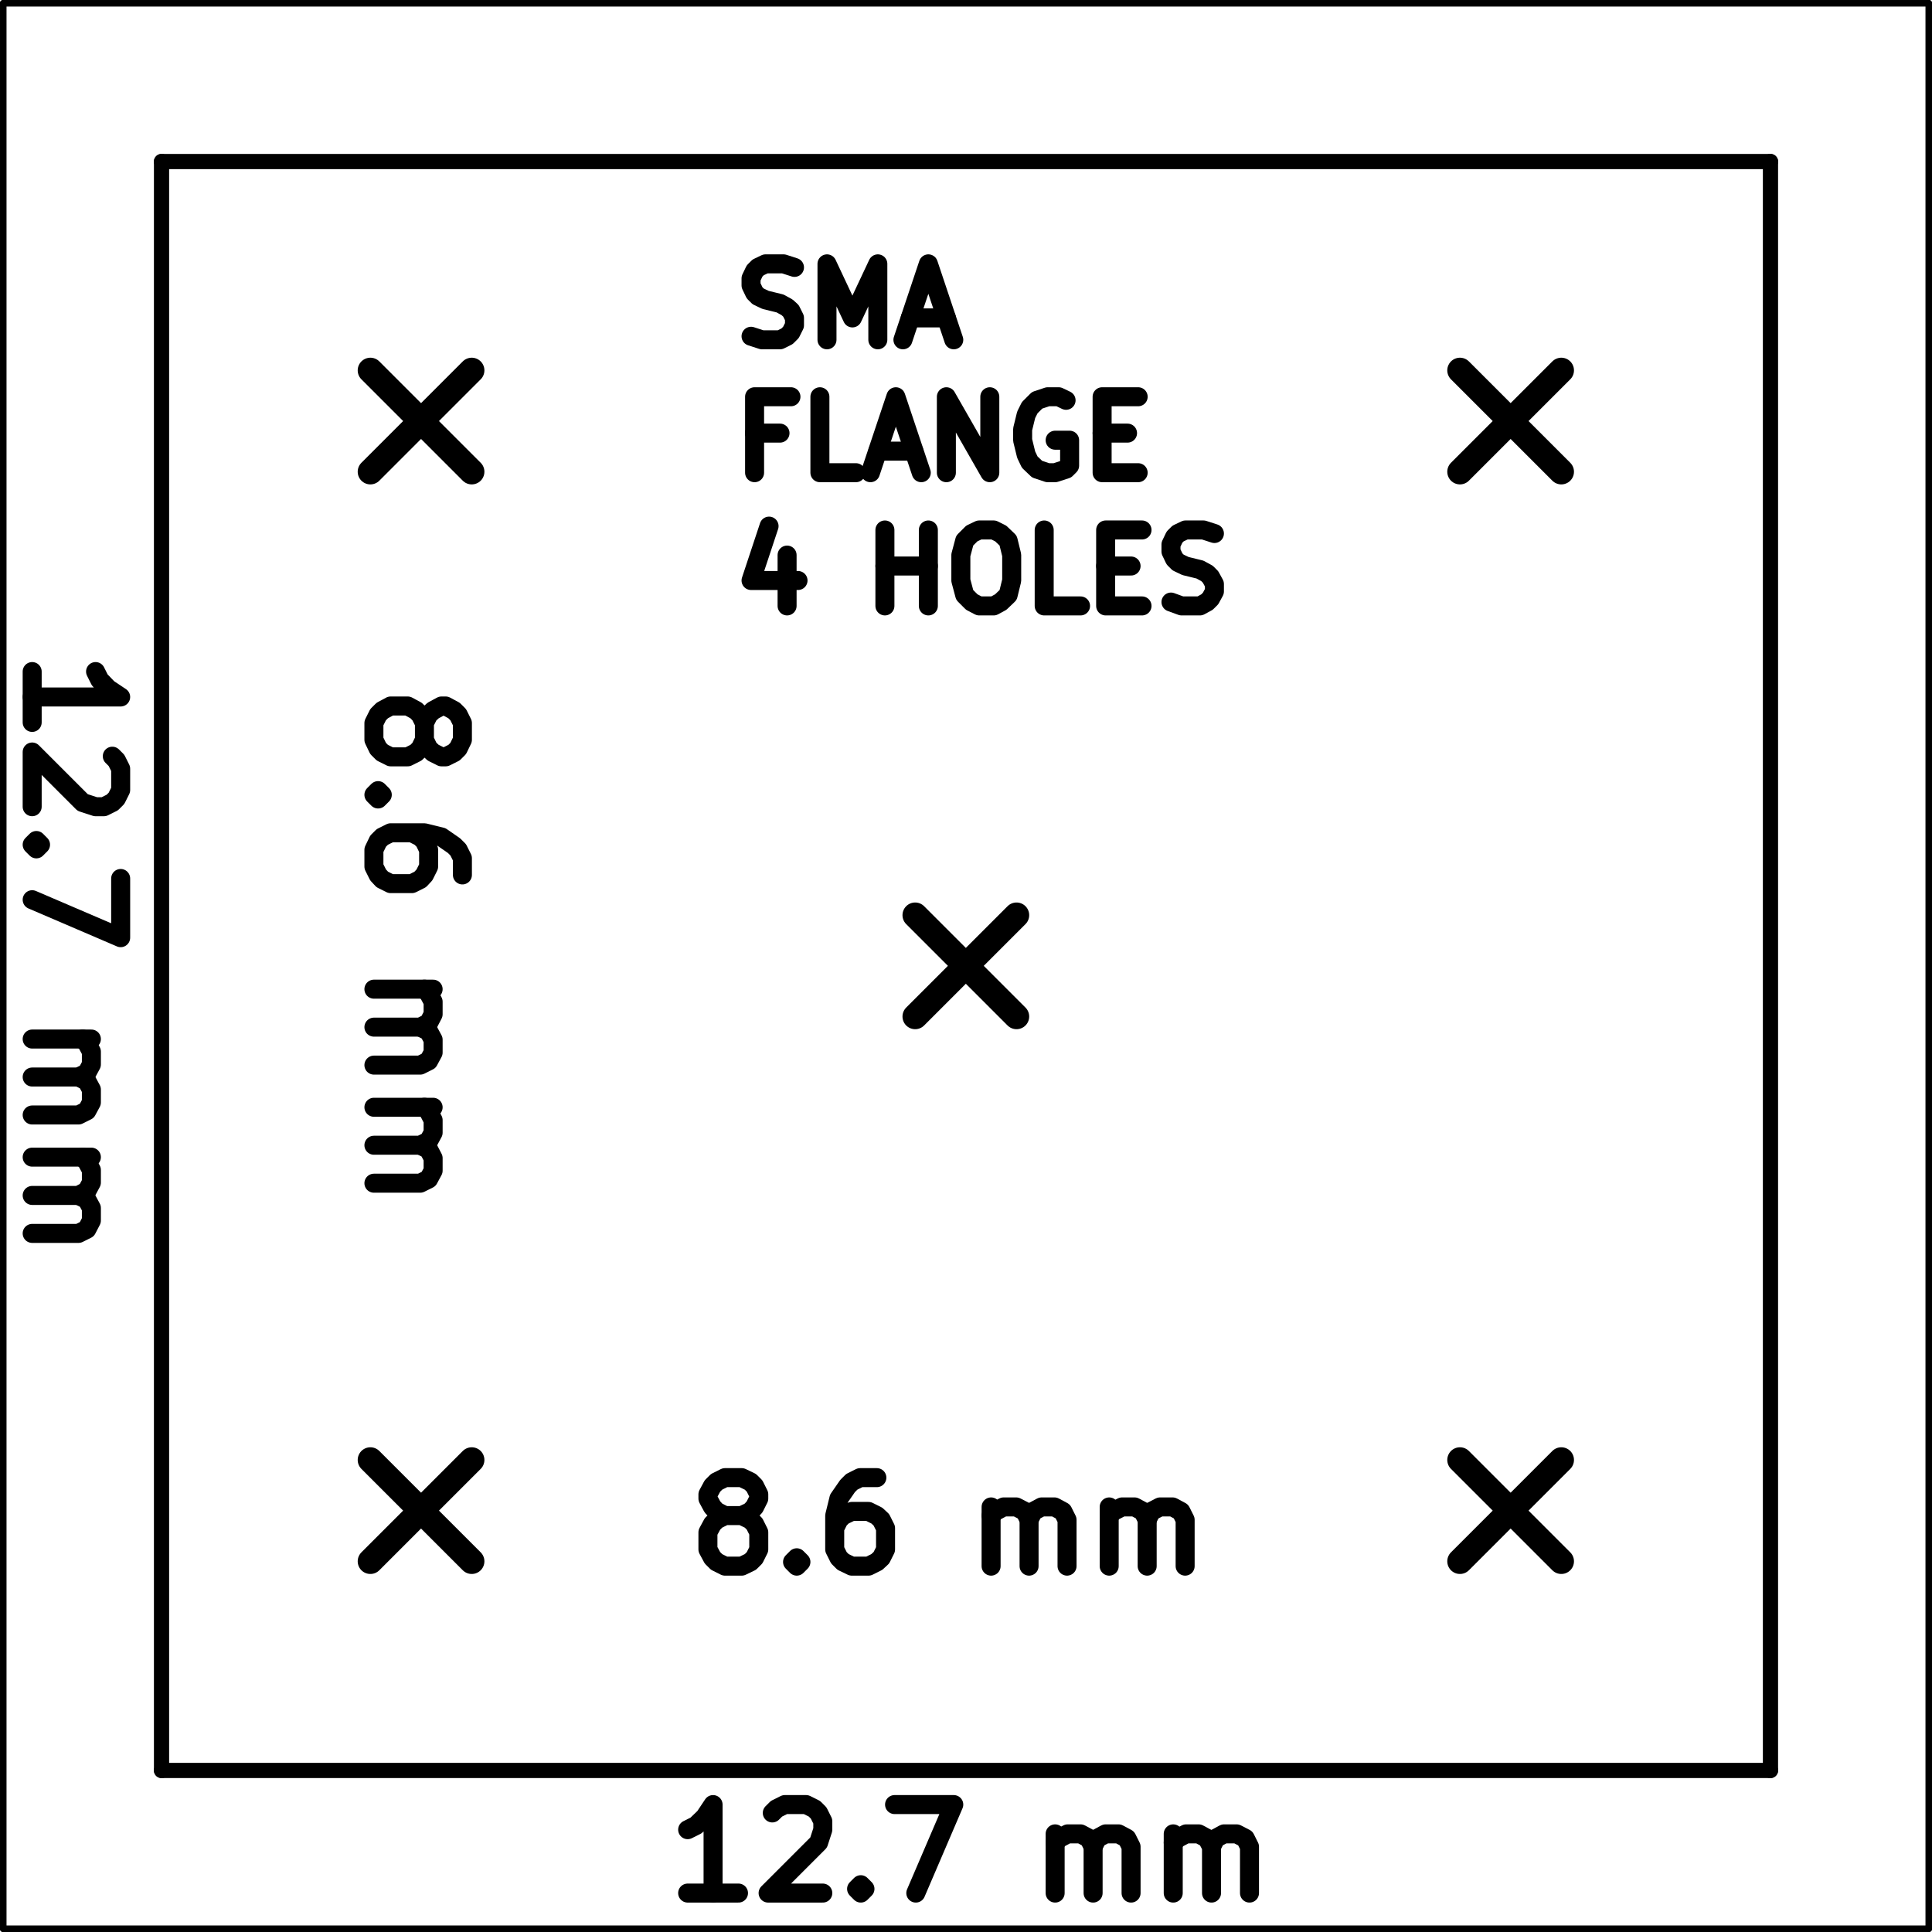
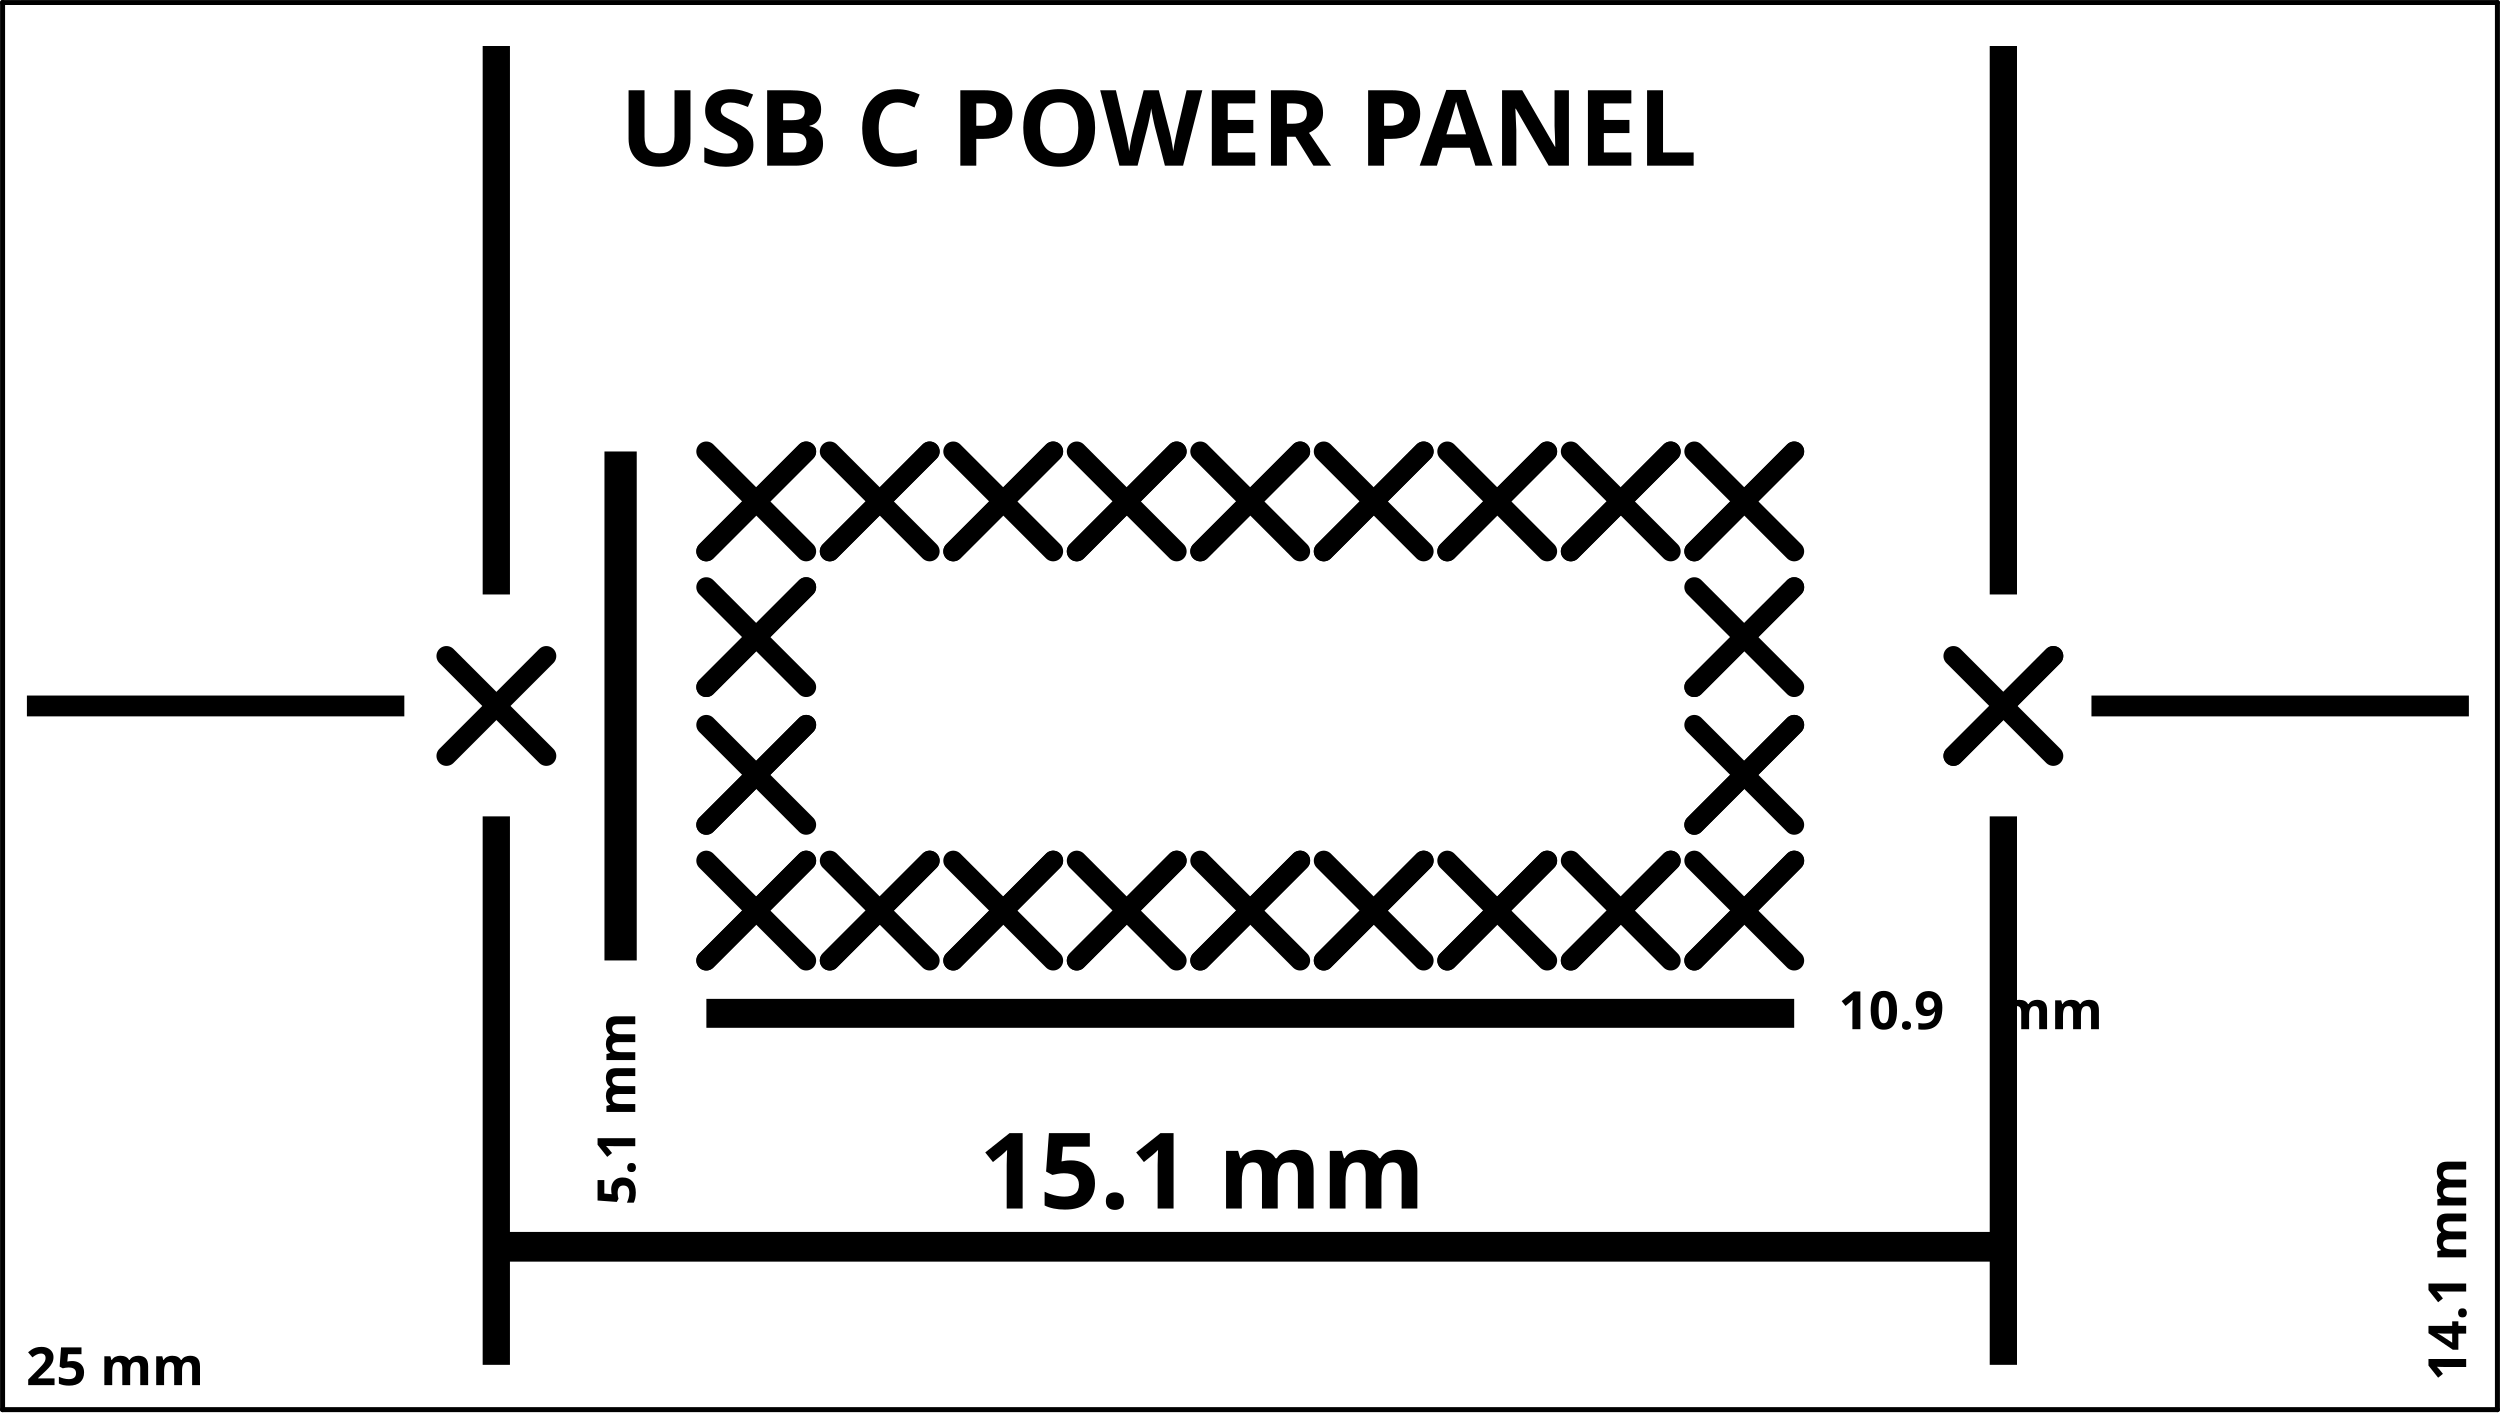
- <svg xmlns="http://www.w3.org/2000/svg" version="1.1" width="1.525cm" height="1.525cm" viewBox="0 0 6003.965 6003.966" id="svg134">
+ <svg xmlns="http://www.w3.org/2000/svg" version="1.1" width="2.505cm" height="1.415cm" viewBox="0 0 9861.964 5570.966" id="svg134">
  <defs id="defs138" />
-   <g style="fill:#000000;fill-opacity:1;stroke:#000000;stroke-linecap:round;stroke-linejoin:round;stroke-opacity:1" id="g6" transform="translate(-19675.017,-19675.017)" />
-   <g style="fill:#000000;fill-opacity:0;stroke:#000000;stroke-width:-0;stroke-linecap:round;stroke-linejoin:round;stroke-opacity:1" id="g8" transform="translate(-19675.017,-19675.017)" />
-   <g id="g1713" transform="translate(-19675.017,-19675.017)">
-     <g id="g963">
-       <g style="fill:#000000;fill-opacity:0;stroke:#000000;stroke-width:19.685;stroke-linecap:round;stroke-linejoin:round;stroke-opacity:1" id="g18">
-         <path d="m 19685,25669 h 5984" id="path10" />
-         <path d="m 25669,19685 v 5984" id="path12" />
-         <path d="m 19685,19685 h 5984" id="path14" />
-         <path d="m 19685,19685 v 5984" id="path16" />
+   <g style="fill:#000000;fill-opacity:1;stroke:#000000;stroke-linecap:round;stroke-linejoin:round;stroke-opacity:1" id="g6" transform="translate(2607.008,-31659.886)" />
+   <g style="fill:#000000;fill-opacity:0;stroke:#000000;stroke-width:-0;stroke-linecap:round;stroke-linejoin:round;stroke-opacity:1" id="g8" transform="translate(2607.008,-31659.886)" />
+   <g style="fill:#000000;fill-opacity:1;stroke:#000000;stroke-linecap:round;stroke-linejoin:round;stroke-opacity:1" id="g1317" transform="translate(2607.008,-31659.886)" />
+   <g style="fill:#000000;fill-opacity:0;stroke:#000000;stroke-width:-0;stroke-linecap:round;stroke-linejoin:round;stroke-opacity:1" id="g1319" transform="translate(2607.008,-31659.886)" />
+   <g style="fill:#000000;fill-opacity:0;stroke:#000000;stroke-width:19.685;stroke-linecap:round;stroke-linejoin:round;stroke-opacity:1" id="g1487" transform="translate(2607.008,-31659.886)" />
+   <g style="fill:#000000;fill-opacity:0;stroke:#000000;stroke-width:19.685;stroke-linecap:round;stroke-linejoin:round;stroke-opacity:1" id="g1489" transform="translate(2607.008,-31659.886)" />
+   <g style="fill:#000000;fill-opacity:0;stroke:#000000;stroke-width:19.685;stroke-linecap:round;stroke-linejoin:round;stroke-opacity:1" id="g1491" transform="translate(2607.008,-31659.886)" />
+   <g style="fill:#000000;fill-opacity:0;stroke:#000000;stroke-width:19.685;stroke-linecap:round;stroke-linejoin:round;stroke-opacity:1" id="g1493" transform="translate(2607.008,-31659.886)" />
+   <g style="fill:#000000;fill-opacity:0;stroke:#000000;stroke-width:19.685;stroke-linecap:round;stroke-linejoin:round;stroke-opacity:1" id="g1495" transform="translate(2607.008,-31659.886)" />
+   <g style="fill:#000000;fill-opacity:0;stroke:#000000;stroke-width:19.685;stroke-linecap:round;stroke-linejoin:round;stroke-opacity:1" id="g1497" transform="translate(2607.008,-31659.886)" />
+   <g style="fill:#000000;fill-opacity:1;stroke:#000000;stroke-linecap:round;stroke-linejoin:round;stroke-opacity:1" id="g1408" transform="translate(-39360.017,-39360.017)" />
+   <g style="fill:#000000;fill-opacity:0;stroke:#000000;stroke-width:-0;stroke-linecap:round;stroke-linejoin:round;stroke-opacity:1" id="g1410" transform="translate(-39360.017,-39360.017)" />
+   <g id="g2909" transform="translate(22282.025,-11984.869)">
+     <text id="text2177" y="12638.51" x="-19837.943" style="font-style:normal;font-variant:normal;font-weight:bold;font-stretch:normal;font-size:555.556px;line-height:1.25;font-family:sans-serif;-inkscape-font-specification:'sans-serif Bold';letter-spacing:0px;word-spacing:0px;fill:#000000;fill-opacity:1;stroke:none;stroke-width:104.167" xml:space="preserve">
+       <tspan style="font-style:normal;font-variant:normal;font-weight:bold;font-stretch:normal;font-size:416.667px;font-family:sans-serif;-inkscape-font-specification:'sans-serif Bold';stroke-width:104.167" y="12638.51" x="-19837.943" id="tspan2175">USB C POWER PANEL</tspan>
+     </text>
+     <g id="g2740">
+       <g style="fill:#000000;fill-opacity:0;stroke:#000000;stroke-width:19.685;stroke-linecap:round;stroke-linejoin:round;stroke-opacity:1" id="g1420" transform="translate(-61642.042,-27375.148)">
+         <path d="m 49212,39370 v 5551" id="path1412" />
+         <path d="m 39370,39370 v 5551" id="path1414" />
+         <path d="m 39370,44921 h 9842" id="path1416" />
+         <path d="m 39370,39370 h 9842" id="path1418" />
      </g>
-       <g style="fill:#000000;fill-opacity:0;stroke:#000000;stroke-width:78.74;stroke-linecap:round;stroke-linejoin:round;stroke-opacity:1" id="g40">
-         <path d="m 20826,20826 315,315" id="path20" />
-         <path d="m 21141,20826 -315,315" id="path22" />
-         <path d="m 24212,20826 315,315" id="path24" />
-         <path d="m 24527,20826 -315,315" id="path26" />
-         <path d="m 20826,24212 315,315" id="path28" />
-         <path d="m 21141,24212 -315,315" id="path30" />
-         <path d="m 22519,22519 315,315" id="path32" />
-         <path d="m 22834,22519 -315,315" id="path34" />
-         <path d="m 24212,24212 315,315" id="path36" />
-         <path d="m 24527,24212 -315,315" id="path38" />
+       <g id="g2637">
+         <g id="g2362">
+           <path style="fill:#000000;fill-opacity:0;stroke:#000000;stroke-width:78.74;stroke-linecap:round;stroke-linejoin:round;stroke-opacity:1" id="path1426" d="m -20521.042,14572.852 394,394" />
+           <path style="fill:#000000;fill-opacity:0;stroke:#000000;stroke-width:78.74;stroke-linecap:round;stroke-linejoin:round;stroke-opacity:1" id="path1428" d="m -20127.042,14572.852 -394,394" />
+         </g>
+         <g id="g2358">
+           <path style="fill:#000000;fill-opacity:0;stroke:#000000;stroke-width:78.74;stroke-linecap:round;stroke-linejoin:round;stroke-opacity:1" id="path1422" d="m -14576.042,14572.852 394,394" />
+           <path style="fill:#000000;fill-opacity:0;stroke:#000000;stroke-width:78.74;stroke-linecap:round;stroke-linejoin:round;stroke-opacity:1" id="path1424" d="m -14182.042,14572.852 -394,394" />
+           <path d="m -14182.042,14572.852 -394,394" id="path2353" style="fill:#000000;fill-opacity:0;stroke:#000000;stroke-width:78.74;stroke-linecap:round;stroke-linejoin:round;stroke-opacity:1" />
+         </g>
+         <g transform="translate(-4919.936,-806.9184)" id="g2370">
+           <path d="m -14576.042,14572.852 394,394" id="path2364" style="fill:#000000;fill-opacity:0;stroke:#000000;stroke-width:78.74;stroke-linecap:round;stroke-linejoin:round;stroke-opacity:1" />
+           <path d="m -14182.042,14572.852 -394,394" id="path2366" style="fill:#000000;fill-opacity:0;stroke:#000000;stroke-width:78.74;stroke-linecap:round;stroke-linejoin:round;stroke-opacity:1" />
+           <path style="fill:#000000;fill-opacity:0;stroke:#000000;stroke-width:78.74;stroke-linecap:round;stroke-linejoin:round;stroke-opacity:1" id="path2368" d="m -14182.042,14572.852 -394,394" />
+         </g>
+         <g transform="translate(-4432.748,-806.9184)" id="g2378">
+           <path d="m -14576.042,14572.852 394,394" id="path2372" style="fill:#000000;fill-opacity:0;stroke:#000000;stroke-width:78.74;stroke-linecap:round;stroke-linejoin:round;stroke-opacity:1" />
+           <path d="m -14182.042,14572.852 -394,394" id="path2374" style="fill:#000000;fill-opacity:0;stroke:#000000;stroke-width:78.74;stroke-linecap:round;stroke-linejoin:round;stroke-opacity:1" />
+           <path style="fill:#000000;fill-opacity:0;stroke:#000000;stroke-width:78.74;stroke-linecap:round;stroke-linejoin:round;stroke-opacity:1" id="path2376" d="m -14182.042,14572.852 -394,394" />
+         </g>
+         <g transform="translate(-3945.56,-806.9184)" id="g2386">
+           <path d="m -14576.042,14572.852 394,394" id="path2380" style="fill:#000000;fill-opacity:0;stroke:#000000;stroke-width:78.74;stroke-linecap:round;stroke-linejoin:round;stroke-opacity:1" />
+           <path d="m -14182.042,14572.852 -394,394" id="path2382" style="fill:#000000;fill-opacity:0;stroke:#000000;stroke-width:78.74;stroke-linecap:round;stroke-linejoin:round;stroke-opacity:1" />
+           <path style="fill:#000000;fill-opacity:0;stroke:#000000;stroke-width:78.74;stroke-linecap:round;stroke-linejoin:round;stroke-opacity:1" id="path2384" d="m -14182.042,14572.852 -394,394" />
+         </g>
+         <g transform="translate(-3458.372,-806.9184)" id="g2394">
+           <path d="m -14576.042,14572.852 394,394" id="path2388" style="fill:#000000;fill-opacity:0;stroke:#000000;stroke-width:78.74;stroke-linecap:round;stroke-linejoin:round;stroke-opacity:1" />
+           <path d="m -14182.042,14572.852 -394,394" id="path2390" style="fill:#000000;fill-opacity:0;stroke:#000000;stroke-width:78.74;stroke-linecap:round;stroke-linejoin:round;stroke-opacity:1" />
+           <path style="fill:#000000;fill-opacity:0;stroke:#000000;stroke-width:78.74;stroke-linecap:round;stroke-linejoin:round;stroke-opacity:1" id="path2392" d="m -14182.042,14572.852 -394,394" />
+         </g>
+         <g transform="translate(-2971.184,-806.9184)" id="g2402">
+           <path d="m -14576.042,14572.852 394,394" id="path2396" style="fill:#000000;fill-opacity:0;stroke:#000000;stroke-width:78.74;stroke-linecap:round;stroke-linejoin:round;stroke-opacity:1" />
+           <path d="m -14182.042,14572.852 -394,394" id="path2398" style="fill:#000000;fill-opacity:0;stroke:#000000;stroke-width:78.74;stroke-linecap:round;stroke-linejoin:round;stroke-opacity:1" />
+           <path style="fill:#000000;fill-opacity:0;stroke:#000000;stroke-width:78.74;stroke-linecap:round;stroke-linejoin:round;stroke-opacity:1" id="path2400" d="m -14182.042,14572.852 -394,394" />
+         </g>
+         <g transform="translate(-2483.996,-806.9184)" id="g2410">
+           <path d="m -14576.042,14572.852 394,394" id="path2404" style="fill:#000000;fill-opacity:0;stroke:#000000;stroke-width:78.74;stroke-linecap:round;stroke-linejoin:round;stroke-opacity:1" />
+           <path d="m -14182.042,14572.852 -394,394" id="path2406" style="fill:#000000;fill-opacity:0;stroke:#000000;stroke-width:78.74;stroke-linecap:round;stroke-linejoin:round;stroke-opacity:1" />
+           <path style="fill:#000000;fill-opacity:0;stroke:#000000;stroke-width:78.74;stroke-linecap:round;stroke-linejoin:round;stroke-opacity:1" id="path2408" d="m -14182.042,14572.852 -394,394" />
+         </g>
+         <g transform="translate(-1996.704,-806.9184)" id="g2418">
+           <path d="m -14576.042,14572.852 394,394" id="path2412" style="fill:#000000;fill-opacity:0;stroke:#000000;stroke-width:78.74;stroke-linecap:round;stroke-linejoin:round;stroke-opacity:1" />
+           <path d="m -14182.042,14572.852 -394,394" id="path2414" style="fill:#000000;fill-opacity:0;stroke:#000000;stroke-width:78.74;stroke-linecap:round;stroke-linejoin:round;stroke-opacity:1" />
+           <path style="fill:#000000;fill-opacity:0;stroke:#000000;stroke-width:78.74;stroke-linecap:round;stroke-linejoin:round;stroke-opacity:1" id="path2416" d="m -14182.042,14572.852 -394,394" />
+         </g>
+         <g transform="translate(-1509.412,-806.9184)" id="g2426">
+           <path d="m -14576.042,14572.852 394,394" id="path2420" style="fill:#000000;fill-opacity:0;stroke:#000000;stroke-width:78.74;stroke-linecap:round;stroke-linejoin:round;stroke-opacity:1" />
+           <path d="m -14182.042,14572.852 -394,394" id="path2422" style="fill:#000000;fill-opacity:0;stroke:#000000;stroke-width:78.74;stroke-linecap:round;stroke-linejoin:round;stroke-opacity:1" />
+           <path style="fill:#000000;fill-opacity:0;stroke:#000000;stroke-width:78.74;stroke-linecap:round;stroke-linejoin:round;stroke-opacity:1" id="path2424" d="m -14182.042,14572.852 -394,394" />
+         </g>
+         <g transform="translate(-1022.224,-806.9184)" id="g2434">
+           <path d="m -14576.042,14572.852 394,394" id="path2428" style="fill:#000000;fill-opacity:0;stroke:#000000;stroke-width:78.74;stroke-linecap:round;stroke-linejoin:round;stroke-opacity:1" />
+           <path d="m -14182.042,14572.852 -394,394" id="path2430" style="fill:#000000;fill-opacity:0;stroke:#000000;stroke-width:78.74;stroke-linecap:round;stroke-linejoin:round;stroke-opacity:1" />
+           <path style="fill:#000000;fill-opacity:0;stroke:#000000;stroke-width:78.74;stroke-linecap:round;stroke-linejoin:round;stroke-opacity:1" id="path2432" d="m -14182.042,14572.852 -394,394" />
+         </g>
+         <g transform="translate(-1022.224,-271.5013)" id="g2442">
+           <path d="m -14576.042,14572.852 394,394" id="path2436" style="fill:#000000;fill-opacity:0;stroke:#000000;stroke-width:78.74;stroke-linecap:round;stroke-linejoin:round;stroke-opacity:1" />
+           <path d="m -14182.042,14572.852 -394,394" id="path2438" style="fill:#000000;fill-opacity:0;stroke:#000000;stroke-width:78.74;stroke-linecap:round;stroke-linejoin:round;stroke-opacity:1" />
+           <path style="fill:#000000;fill-opacity:0;stroke:#000000;stroke-width:78.74;stroke-linecap:round;stroke-linejoin:round;stroke-opacity:1" id="path2440" d="m -14182.042,14572.852 -394,394" />
+         </g>
+         <g transform="translate(-1022.224,271.7283)" id="g2450">
+           <path d="m -14576.042,14572.852 394,394" id="path2444" style="fill:#000000;fill-opacity:0;stroke:#000000;stroke-width:78.74;stroke-linecap:round;stroke-linejoin:round;stroke-opacity:1" />
+           <path d="m -14182.042,14572.852 -394,394" id="path2446" style="fill:#000000;fill-opacity:0;stroke:#000000;stroke-width:78.74;stroke-linecap:round;stroke-linejoin:round;stroke-opacity:1" />
+           <path style="fill:#000000;fill-opacity:0;stroke:#000000;stroke-width:78.74;stroke-linecap:round;stroke-linejoin:round;stroke-opacity:1" id="path2448" d="m -14182.042,14572.852 -394,394" />
+         </g>
+         <g transform="translate(-4919.936,-271.5013)" id="g2458">
+           <path d="m -14576.042,14572.852 394,394" id="path2452" style="fill:#000000;fill-opacity:0;stroke:#000000;stroke-width:78.74;stroke-linecap:round;stroke-linejoin:round;stroke-opacity:1" />
+           <path d="m -14182.042,14572.852 -394,394" id="path2454" style="fill:#000000;fill-opacity:0;stroke:#000000;stroke-width:78.74;stroke-linecap:round;stroke-linejoin:round;stroke-opacity:1" />
+           <path style="fill:#000000;fill-opacity:0;stroke:#000000;stroke-width:78.74;stroke-linecap:round;stroke-linejoin:round;stroke-opacity:1" id="path2456" d="m -14182.042,14572.852 -394,394" />
+         </g>
+         <g transform="translate(-4919.936,271.7283)" id="g2466">
+           <path d="m -14576.042,14572.852 394,394" id="path2460" style="fill:#000000;fill-opacity:0;stroke:#000000;stroke-width:78.74;stroke-linecap:round;stroke-linejoin:round;stroke-opacity:1" />
+           <path d="m -14182.042,14572.852 -394,394" id="path2462" style="fill:#000000;fill-opacity:0;stroke:#000000;stroke-width:78.74;stroke-linecap:round;stroke-linejoin:round;stroke-opacity:1" />
+           <path style="fill:#000000;fill-opacity:0;stroke:#000000;stroke-width:78.74;stroke-linecap:round;stroke-linejoin:round;stroke-opacity:1" id="path2464" d="m -14182.042,14572.852 -394,394" />
+         </g>
+         <g transform="translate(-4919.936,807.2496)" id="g2474">
+           <path d="m -14576.042,14572.852 394,394" id="path2468" style="fill:#000000;fill-opacity:0;stroke:#000000;stroke-width:78.74;stroke-linecap:round;stroke-linejoin:round;stroke-opacity:1" />
+           <path d="m -14182.042,14572.852 -394,394" id="path2470" style="fill:#000000;fill-opacity:0;stroke:#000000;stroke-width:78.74;stroke-linecap:round;stroke-linejoin:round;stroke-opacity:1" />
+           <path style="fill:#000000;fill-opacity:0;stroke:#000000;stroke-width:78.74;stroke-linecap:round;stroke-linejoin:round;stroke-opacity:1" id="path2472" d="m -14182.042,14572.852 -394,394" />
+         </g>
+         <g transform="translate(-4432.748,807.2496)" id="g2482">
+           <path d="m -14576.042,14572.852 394,394" id="path2476" style="fill:#000000;fill-opacity:0;stroke:#000000;stroke-width:78.74;stroke-linecap:round;stroke-linejoin:round;stroke-opacity:1" />
+           <path d="m -14182.042,14572.852 -394,394" id="path2478" style="fill:#000000;fill-opacity:0;stroke:#000000;stroke-width:78.74;stroke-linecap:round;stroke-linejoin:round;stroke-opacity:1" />
+           <path style="fill:#000000;fill-opacity:0;stroke:#000000;stroke-width:78.74;stroke-linecap:round;stroke-linejoin:round;stroke-opacity:1" id="path2480" d="m -14182.042,14572.852 -394,394" />
+         </g>
+         <g transform="translate(-3945.56,807.2496)" id="g2490">
+           <path d="m -14576.042,14572.852 394,394" id="path2484" style="fill:#000000;fill-opacity:0;stroke:#000000;stroke-width:78.74;stroke-linecap:round;stroke-linejoin:round;stroke-opacity:1" />
+           <path d="m -14182.042,14572.852 -394,394" id="path2486" style="fill:#000000;fill-opacity:0;stroke:#000000;stroke-width:78.74;stroke-linecap:round;stroke-linejoin:round;stroke-opacity:1" />
+           <path style="fill:#000000;fill-opacity:0;stroke:#000000;stroke-width:78.74;stroke-linecap:round;stroke-linejoin:round;stroke-opacity:1" id="path2488" d="m -14182.042,14572.852 -394,394" />
+         </g>
+         <g transform="translate(-3458.372,807.2496)" id="g2498">
+           <path d="m -14576.042,14572.852 394,394" id="path2492" style="fill:#000000;fill-opacity:0;stroke:#000000;stroke-width:78.74;stroke-linecap:round;stroke-linejoin:round;stroke-opacity:1" />
+           <path d="m -14182.042,14572.852 -394,394" id="path2494" style="fill:#000000;fill-opacity:0;stroke:#000000;stroke-width:78.74;stroke-linecap:round;stroke-linejoin:round;stroke-opacity:1" />
+           <path style="fill:#000000;fill-opacity:0;stroke:#000000;stroke-width:78.74;stroke-linecap:round;stroke-linejoin:round;stroke-opacity:1" id="path2496" d="m -14182.042,14572.852 -394,394" />
+         </g>
+         <g transform="translate(-2971.184,807.2496)" id="g2506">
+           <path d="m -14576.042,14572.852 394,394" id="path2500" style="fill:#000000;fill-opacity:0;stroke:#000000;stroke-width:78.74;stroke-linecap:round;stroke-linejoin:round;stroke-opacity:1" />
+           <path d="m -14182.042,14572.852 -394,394" id="path2502" style="fill:#000000;fill-opacity:0;stroke:#000000;stroke-width:78.74;stroke-linecap:round;stroke-linejoin:round;stroke-opacity:1" />
+           <path style="fill:#000000;fill-opacity:0;stroke:#000000;stroke-width:78.74;stroke-linecap:round;stroke-linejoin:round;stroke-opacity:1" id="path2504" d="m -14182.042,14572.852 -394,394" />
+         </g>
+         <g transform="translate(-2483.996,807.2496)" id="g2514">
+           <path d="m -14576.042,14572.852 394,394" id="path2508" style="fill:#000000;fill-opacity:0;stroke:#000000;stroke-width:78.74;stroke-linecap:round;stroke-linejoin:round;stroke-opacity:1" />
+           <path d="m -14182.042,14572.852 -394,394" id="path2510" style="fill:#000000;fill-opacity:0;stroke:#000000;stroke-width:78.74;stroke-linecap:round;stroke-linejoin:round;stroke-opacity:1" />
+           <path style="fill:#000000;fill-opacity:0;stroke:#000000;stroke-width:78.74;stroke-linecap:round;stroke-linejoin:round;stroke-opacity:1" id="path2512" d="m -14182.042,14572.852 -394,394" />
+         </g>
+         <g transform="translate(-1996.704,807.2496)" id="g2522">
+           <path d="m -14576.042,14572.852 394,394" id="path2516" style="fill:#000000;fill-opacity:0;stroke:#000000;stroke-width:78.74;stroke-linecap:round;stroke-linejoin:round;stroke-opacity:1" />
+           <path d="m -14182.042,14572.852 -394,394" id="path2518" style="fill:#000000;fill-opacity:0;stroke:#000000;stroke-width:78.74;stroke-linecap:round;stroke-linejoin:round;stroke-opacity:1" />
+           <path style="fill:#000000;fill-opacity:0;stroke:#000000;stroke-width:78.74;stroke-linecap:round;stroke-linejoin:round;stroke-opacity:1" id="path2520" d="m -14182.042,14572.852 -394,394" />
+         </g>
+         <g transform="translate(-1509.412,807.2496)" id="g2530">
+           <path d="m -14576.042,14572.852 394,394" id="path2524" style="fill:#000000;fill-opacity:0;stroke:#000000;stroke-width:78.74;stroke-linecap:round;stroke-linejoin:round;stroke-opacity:1" />
+           <path d="m -14182.042,14572.852 -394,394" id="path2526" style="fill:#000000;fill-opacity:0;stroke:#000000;stroke-width:78.74;stroke-linecap:round;stroke-linejoin:round;stroke-opacity:1" />
+           <path style="fill:#000000;fill-opacity:0;stroke:#000000;stroke-width:78.74;stroke-linecap:round;stroke-linejoin:round;stroke-opacity:1" id="path2528" d="m -14182.042,14572.852 -394,394" />
+         </g>
+         <g transform="translate(-1022.224,807.2496)" id="g2538">
+           <path d="m -14576.042,14572.852 394,394" id="path2532" style="fill:#000000;fill-opacity:0;stroke:#000000;stroke-width:78.74;stroke-linecap:round;stroke-linejoin:round;stroke-opacity:1" />
+           <path d="m -14182.042,14572.852 -394,394" id="path2534" style="fill:#000000;fill-opacity:0;stroke:#000000;stroke-width:78.74;stroke-linecap:round;stroke-linejoin:round;stroke-opacity:1" />
+           <path style="fill:#000000;fill-opacity:0;stroke:#000000;stroke-width:78.74;stroke-linecap:round;stroke-linejoin:round;stroke-opacity:1" id="path2536" d="m -14182.042,14572.852 -394,394" />
+         </g>
      </g>
    </g>
-     <g id="g1601">
-       <g style="fill:#000000;fill-opacity:1;stroke:#000000;stroke-linecap:round;stroke-linejoin:round;stroke-opacity:1" id="g1317" />
-       <g style="fill:#000000;fill-opacity:0;stroke:#000000;stroke-width:-0;stroke-linecap:round;stroke-linejoin:round;stroke-opacity:1" id="g1319" />
-       <g style="fill:#000000;fill-opacity:0;stroke:#000000;stroke-width:59.055;stroke-linecap:round;stroke-linejoin:round;stroke-opacity:1" id="g1465">
-         <text style="font-size:314.961px;text-anchor:start;opacity:0" x="21926" y="20742.699" textLength="774.185" font-size="314.961" lengthAdjust="spacingAndGlyphs" id="text1321">SMA</text>
-         <path d="m 22009,20720 34,11 h 56 l 22,-11 12,-12 11,-22 v -23 l -11,-22 -12,-11 -22,-12 -45,-11 -23,-11 -11,-11 -11,-23 v -22 l 11,-23 11,-11 23,-11 h 56 l 34,11" id="path1323" />
-         <path d="m 22245,20731 v -236 l 79,168 79,-168 v 236" id="path1325" />
-         <path d="m 22504,20663 h 112" id="path1327" />
-         <path d="m 22481,20731 79,-236 79,236" id="path1329" />
-         <text style="font-size:314.961px;text-anchor:start;opacity:0" x="21926" y="21156.1" textLength="1370.36" font-size="314.961" lengthAdjust="spacingAndGlyphs" id="text1331">FLANGE</text>
-         <path d="m 22099,21021 h -79" id="path1333" />
-         <path d="m 22020,21144 v -236 h 113" id="path1335" />
-         <path d="m 22335,21144 h -112 v -236" id="path1337" />
-         <path d="m 22403,21077 h 112" id="path1339" />
-         <path d="m 22380,21144 79,-236 79,236" id="path1341" />
-         <path d="m 22616,21144 v -236 l 135,236 v -236" id="path1343" />
-         <path d="m 22988,20919 -23,-11 h -34 l -33,11 -23,23 -11,22 -11,45 v 34 l 11,45 11,23 23,22 33,11 h 23 l 34,-11 11,-11 v -79 h -45" id="path1345" />
-         <path d="m 23100,21021 h 79" id="path1347" />
-         <path d="m 23212,21144 h -112 v -236 h 112" id="path1349" />
-         <text style="font-size:314.961px;text-anchor:start;opacity:0" x="21926" y="21569.5" textLength="1606.58" font-size="314.961" lengthAdjust="spacingAndGlyphs" id="text1351">4 HOLES</text>
-         <path d="m 22121,21400 v 158" id="path1353" />
-         <path d="m 22065,21310 -56,169 h 146" id="path1355" />
-         <path d="m 22425,21558 v -236" id="path1357" />
-         <path d="m 22425,21434 h 135" id="path1359" />
-         <path d="m 22560,21558 v -236" id="path1361" />
-         <path d="m 22718,21322 h 45 l 22,11 23,22 11,45 v 79 l -11,45 -23,22 -22,12 h -45 l -23,-12 -22,-22 -12,-45 v -79 l 12,-45 22,-22 23,-11" id="path1363" />
-         <path d="m 23033,21558 h -113 v -236" id="path1365" />
-         <path d="m 23111,21434 h 79" id="path1367" />
-         <path d="m 23224,21558 h -113 v -236 h 113" id="path1369" />
-         <path d="m 23314,21546 33,12 h 57 l 22,-12 11,-11 12,-22 v -23 l -12,-22 -11,-11 -22,-12 -45,-11 -23,-11 -11,-11 -11,-23 v -22 l 11,-23 11,-11 23,-11 h 56 l 34,11" id="path1371" />
-         <g transform="rotate(90,20962,22618)" id="g1375">
-           <text style="font-size:367.454px;text-anchor:middle;opacity:0" x="20962" y="22755.801" textLength="1677.82" font-size="367.454" lengthAdjust="spacingAndGlyphs" id="text1373">8.6 mm</text>
-         </g>
-         <path d="m 20994,21922 13,-26 14,-13 26,-14 h 13 l 26,14 13,13 13,26 v 52 l -13,27 -13,13 -26,13 h -13 l -26,-13 -14,-13 -13,-27 v -52 l -13,-26 -13,-13 -26,-14 h -53 l -26,14 -13,13 -13,26 v 52 l 13,27 13,13 26,13 h 53 l 26,-13 13,-13 13,-27" id="path1377" />
-         <path d="m 20863,22145 -13,13 -13,-13 13,-13 13,13 h -26" id="path1379" />
-         <path d="m 21112,22394 v -52 l -13,-26 -13,-13 -39,-27 -53,-13 h -105 l -26,13 -13,13 -13,27 v 52 l 13,26 13,14 26,13 h 66 l 26,-13 13,-14 13,-26 v -52 l -13,-27 -13,-13 -26,-13" id="path1381" />
-         <path d="m 20837,22749 h 184" id="path1383" />
-         <path d="m 20994,22749 13,13 14,26 v 39 l -14,27 -26,13 h -144" id="path1385" />
-         <path d="m 20981,22867 26,13 14,26 v 40 l -14,26 -26,13 h -144" id="path1387" />
-         <path d="m 20837,23116 h 184" id="path1389" />
-         <path d="m 20994,23116 13,13 14,27 v 39 l -14,26 -26,13 h -144" id="path1391" />
-         <path d="m 20981,23234 26,13 14,27 v 39 l -14,26 -26,13 h -144" id="path1393" />
-         <text style="font-size:367.454px;text-anchor:middle;opacity:0" x="22624" y="24555.801" textLength="1677.82" font-size="367.454" lengthAdjust="spacingAndGlyphs" id="text1395">8.6 mm</text>
-         <path d="m 21928,24385 -26,-13 -13,-14 -14,-26 v -13 l 14,-26 13,-13 26,-13 h 52 l 27,13 13,13 13,26 v 13 l -13,26 -13,14 -27,13 h -52 l -26,13 -13,13 -14,26 v 53 l 14,26 13,13 26,13 h 52 l 27,-13 13,-13 13,-26 v -53 l -13,-26 -13,-13 -27,-13" id="path1397" />
-         <path d="m 22151,24516 13,13 -13,13 -13,-13 13,-13 v 26" id="path1399" />
-         <path d="m 22400,24267 h -52 l -26,13 -13,13 -27,39 -13,53 v 105 l 13,26 13,13 27,13 h 52 l 26,-13 14,-13 13,-26 v -66 l -13,-26 -14,-13 -26,-13 h -52 l -27,13 -13,13 -13,26" id="path1401" />
-         <path d="m 22755,24542 v -184" id="path1403" />
-         <path d="m 22755,24385 13,-13 26,-14 h 39 l 27,14 13,26 v 144" id="path1405" />
-         <path d="m 22873,24398 13,-26 26,-14 h 40 l 26,14 13,26 v 144" id="path1407" />
-         <path d="m 23122,24542 v -184" id="path1409" />
-         <path d="m 23122,24385 13,-13 27,-14 h 39 l 26,14 13,26 v 144" id="path1411" />
-         <path d="m 23240,24398 13,-26 27,-14 h 39 l 26,14 13,26 v 144" id="path1413" />
-         <g transform="rotate(90,19900,22642)" id="g1417">
-           <text style="font-size:367.454px;text-anchor:middle;opacity:0" x="19900" y="22779.801" textLength="1940.29" font-size="367.454" lengthAdjust="spacingAndGlyphs" id="text1415">12.7 mm</text>
-         </g>
-         <path d="m 19775,21920 v -158" id="path1419" />
-         <path d="m 19775,21841 h 275 l -39,-26 -26,-27 -13,-26" id="path1421" />
-         <path d="m 20024,22025 13,13 13,26 v 66 l -13,26 -13,13 -26,13 h -26 l -40,-13 -157,-157 v 170" id="path1423" />
-         <path d="m 19801,22300 -13,13 -13,-13 13,-13 13,13 h -26" id="path1425" />
-         <path d="m 20050,22405 v 184 l -275,-118" id="path1427" />
-         <path d="m 19775,22904 h 184" id="path1429" />
-         <path d="m 19932,22904 13,13 14,26 v 40 l -14,26 -26,13 h -144" id="path1431" />
-         <path d="m 19919,23022 26,13 14,26 v 40 l -14,26 -26,13 h -144" id="path1433" />
-         <path d="m 19775,23271 h 184" id="path1435" />
-         <path d="m 19932,23271 13,14 14,26 v 39 l -14,26 -26,14 h -144" id="path1437" />
-         <path d="m 19919,23390 26,13 14,26 v 39 l -14,27 -26,13 h -144" id="path1439" />
-         <text style="font-size:367.454px;text-anchor:middle;opacity:0" x="22692" y="25571.801" textLength="1940.29" font-size="367.454" lengthAdjust="spacingAndGlyphs" id="text1441">12.7 mm</text>
-         <path d="m 21970,25558 h -158" id="path1443" />
-         <path d="m 21891,25558 v -275 l -26,39 -27,26 -26,13" id="path1445" />
-         <path d="m 22075,25309 13,-13 26,-13 h 66 l 26,13 13,13 13,26 v 26 l -13,40 -157,157 h 170" id="path1447" />
-         <path d="m 22350,25532 13,13 -13,13 -13,-13 13,-13 v 26" id="path1449" />
-         <path d="m 22455,25283 h 184 l -118,275" id="path1451" />
-         <path d="m 22954,25558 v -184" id="path1453" />
-         <path d="m 22954,25401 13,-13 26,-14 h 40 l 26,14 13,26 v 144" id="path1455" />
-         <path d="m 23072,25414 13,-26 26,-14 h 40 l 26,14 13,26 v 144" id="path1457" />
-         <path d="m 23321,25558 v -184" id="path1459" />
-         <path d="m 23321,25401 14,-13 26,-14 h 39 l 26,14 14,26 v 144" id="path1461" />
-         <path d="m 23440,25414 13,-26 26,-14 h 39 l 27,14 13,26 v 144" id="path1463" />
-       </g>
-       <g style="fill:#000000;fill-opacity:0;stroke:#000000;stroke-width:19.685;stroke-linecap:round;stroke-linejoin:round;stroke-opacity:1" id="g1471">
-         <path d="m 19685,25669 h 5984" id="path1467" />
-         <path d="m 25669,19685 v 5984" id="path1469" />
-       </g>
-       <g style="fill:#000000;fill-opacity:0;stroke:#000000;stroke-width:47.244;stroke-linecap:round;stroke-linejoin:round;stroke-opacity:1" id="g1481">
-         <path d="m 20177,25177 h 5000" id="path1473" />
-         <path d="m 25177,20177 v 5000" id="path1475" />
-         <path d="m 20177,20177 h 5000" id="path1477" />
-         <path d="m 20177,20177 v 5000" id="path1479" />
-       </g>
-       <g style="fill:#000000;fill-opacity:0;stroke:#000000;stroke-width:19.685;stroke-linecap:round;stroke-linejoin:round;stroke-opacity:1" id="g1499">
-         <path d="m 19685,19685 h 5984" id="path1483" />
-         <path d="m 19685,19685 v 5984" id="path1485" />
-         <g id="g1487" />
-         <g id="g1489" />
-         <g id="g1491" />
-         <g id="g1493" />
-         <g id="g1495" />
-         <g id="g1497" />
-       </g>
-     </g>
+     <path id="path2540" d="m -20324.317,12166.365 v 2163.648" style="fill:none;stroke:#000000;stroke-width:107.587px;stroke-linecap:butt;stroke-linejoin:miter;stroke-opacity:1" />
+     <path style="fill:none;stroke:#000000;stroke-width:107.587px;stroke-linecap:butt;stroke-linejoin:miter;stroke-opacity:1" d="m -20324.348,15205.431 v 2163.648" id="path2742" />
+     <path style="fill-opacity:1;stroke:#000000;stroke-width:107.587px;stroke-linecap:butt;stroke-linejoin:miter;stroke-opacity:1" d="m -14379.081,12166.366 v 2163.648" id="path2748" />
+     <path id="path2750" d="m -14379.081,15205.431 v 2163.648" style="fill:none;stroke:#000000;stroke-width:107.587px;stroke-linecap:butt;stroke-linejoin:miter;stroke-opacity:1" />
+     <path id="path2756" d="m -22176.09,14769.842 h 1488.905" style="fill:none;stroke:#000000;stroke-width:82.151px;stroke-linecap:butt;stroke-linejoin:miter;stroke-opacity:1" />
+     <path style="fill:none;stroke:#000000;stroke-width:82.151px;stroke-linecap:butt;stroke-linejoin:miter;stroke-opacity:1" d="m -14031.532,14769.876 h 1488.905" id="path2758" />
+     <path id="path2760" d="m -20324.317,16903.377 h 5944.887" style="fill:none;stroke:#000000;stroke-width:117.207px;stroke-linecap:butt;stroke-linejoin:miter;stroke-opacity:1" />
+     <text xml:space="preserve" style="font-style:normal;font-variant:normal;font-weight:bold;font-stretch:normal;font-size:555.556px;line-height:1.25;font-family:sans-serif;-inkscape-font-specification:'sans-serif Bold';letter-spacing:0px;word-spacing:0px;fill:#000000;fill-opacity:1;stroke:none;stroke-width:104.167" x="-18420.045" y="16752.475" id="text2764">
+       <tspan id="tspan2762" x="-18420.045" y="16752.475" style="font-style:normal;font-variant:normal;font-weight:bold;font-stretch:normal;font-size:416.667px;font-family:sans-serif;-inkscape-font-specification:'sans-serif Bold';stroke-width:104.167">15.1 mm</tspan>
+     </text>
+     <path id="path2766" d="M -19834,13765.934 V 15773.81" style="fill:none;stroke:#000000;stroke-width:127.309px;stroke-linecap:butt;stroke-linejoin:miter;stroke-opacity:1" />
+     <text transform="rotate(-90)" id="text2770" y="-19776.131" x="-16739.57" style="font-style:normal;font-variant:normal;font-weight:bold;font-stretch:normal;font-size:208.334px;line-height:1.25;font-family:sans-serif;-inkscape-font-specification:'sans-serif Bold';letter-spacing:0px;word-spacing:0px;fill:#000000;fill-opacity:1;stroke:none;stroke-width:104.167" xml:space="preserve">
+       <tspan style="font-style:normal;font-variant:normal;font-weight:bold;font-stretch:normal;font-size:208.334px;font-family:sans-serif;-inkscape-font-specification:'sans-serif Bold';stroke-width:104.167" y="-19776.131" x="-16739.57" id="tspan2768">5.1 mm</tspan>
+     </text>
+     <path id="path2772" d="m -19495.608,15982.436 h 4291.342" style="fill:none;stroke:#000000;stroke-width:114.169px;stroke-linecap:butt;stroke-linejoin:miter;stroke-opacity:1" />
+     <text xml:space="preserve" style="font-style:normal;font-variant:normal;font-weight:bold;font-stretch:normal;font-size:208.334px;line-height:1.25;font-family:sans-serif;-inkscape-font-specification:'sans-serif Bold';letter-spacing:0px;word-spacing:0px;fill:#000000;fill-opacity:1;stroke:none;stroke-width:104.167" x="-15029.188" y="16044.903" id="text2776">
+       <tspan id="tspan2774" x="-15029.188" y="16044.903" style="font-style:normal;font-variant:normal;font-weight:bold;font-stretch:normal;font-size:208.334px;font-family:sans-serif;-inkscape-font-specification:'sans-serif Bold';stroke-width:104.167">10.9    mm</tspan>
+     </text>
+     <text id="text2780" y="17449.08" x="-22179.332" style="font-style:normal;font-variant:normal;font-weight:bold;font-stretch:normal;font-size:208.334px;line-height:1.25;font-family:sans-serif;-inkscape-font-specification:'sans-serif Bold';letter-spacing:0px;word-spacing:0px;fill:#000000;fill-opacity:1;stroke:none;stroke-width:104.167" xml:space="preserve">
+       <tspan style="font-style:normal;font-variant:normal;font-weight:bold;font-stretch:normal;font-size:208.334px;font-family:sans-serif;-inkscape-font-specification:'sans-serif Bold';stroke-width:104.167" y="17449.08" x="-22179.332" id="tspan2778">25 mm</tspan>
+     </text>
+     <text transform="rotate(-90)" xml:space="preserve" style="font-style:normal;font-variant:normal;font-weight:bold;font-stretch:normal;font-size:208.334px;line-height:1.25;font-family:sans-serif;-inkscape-font-specification:'sans-serif Bold';letter-spacing:0px;word-spacing:0px;fill:#000000;fill-opacity:1;stroke:none;stroke-width:104.167" x="-17432.15" y="-12553.307" id="text2784">
+       <tspan id="tspan2782" x="-17432.15" y="-12553.307" style="font-style:normal;font-variant:normal;font-weight:bold;font-stretch:normal;font-size:208.334px;font-family:sans-serif;-inkscape-font-specification:'sans-serif Bold';stroke-width:104.167">14.1 mm</tspan>
+     </text>
  </g>
</svg>
